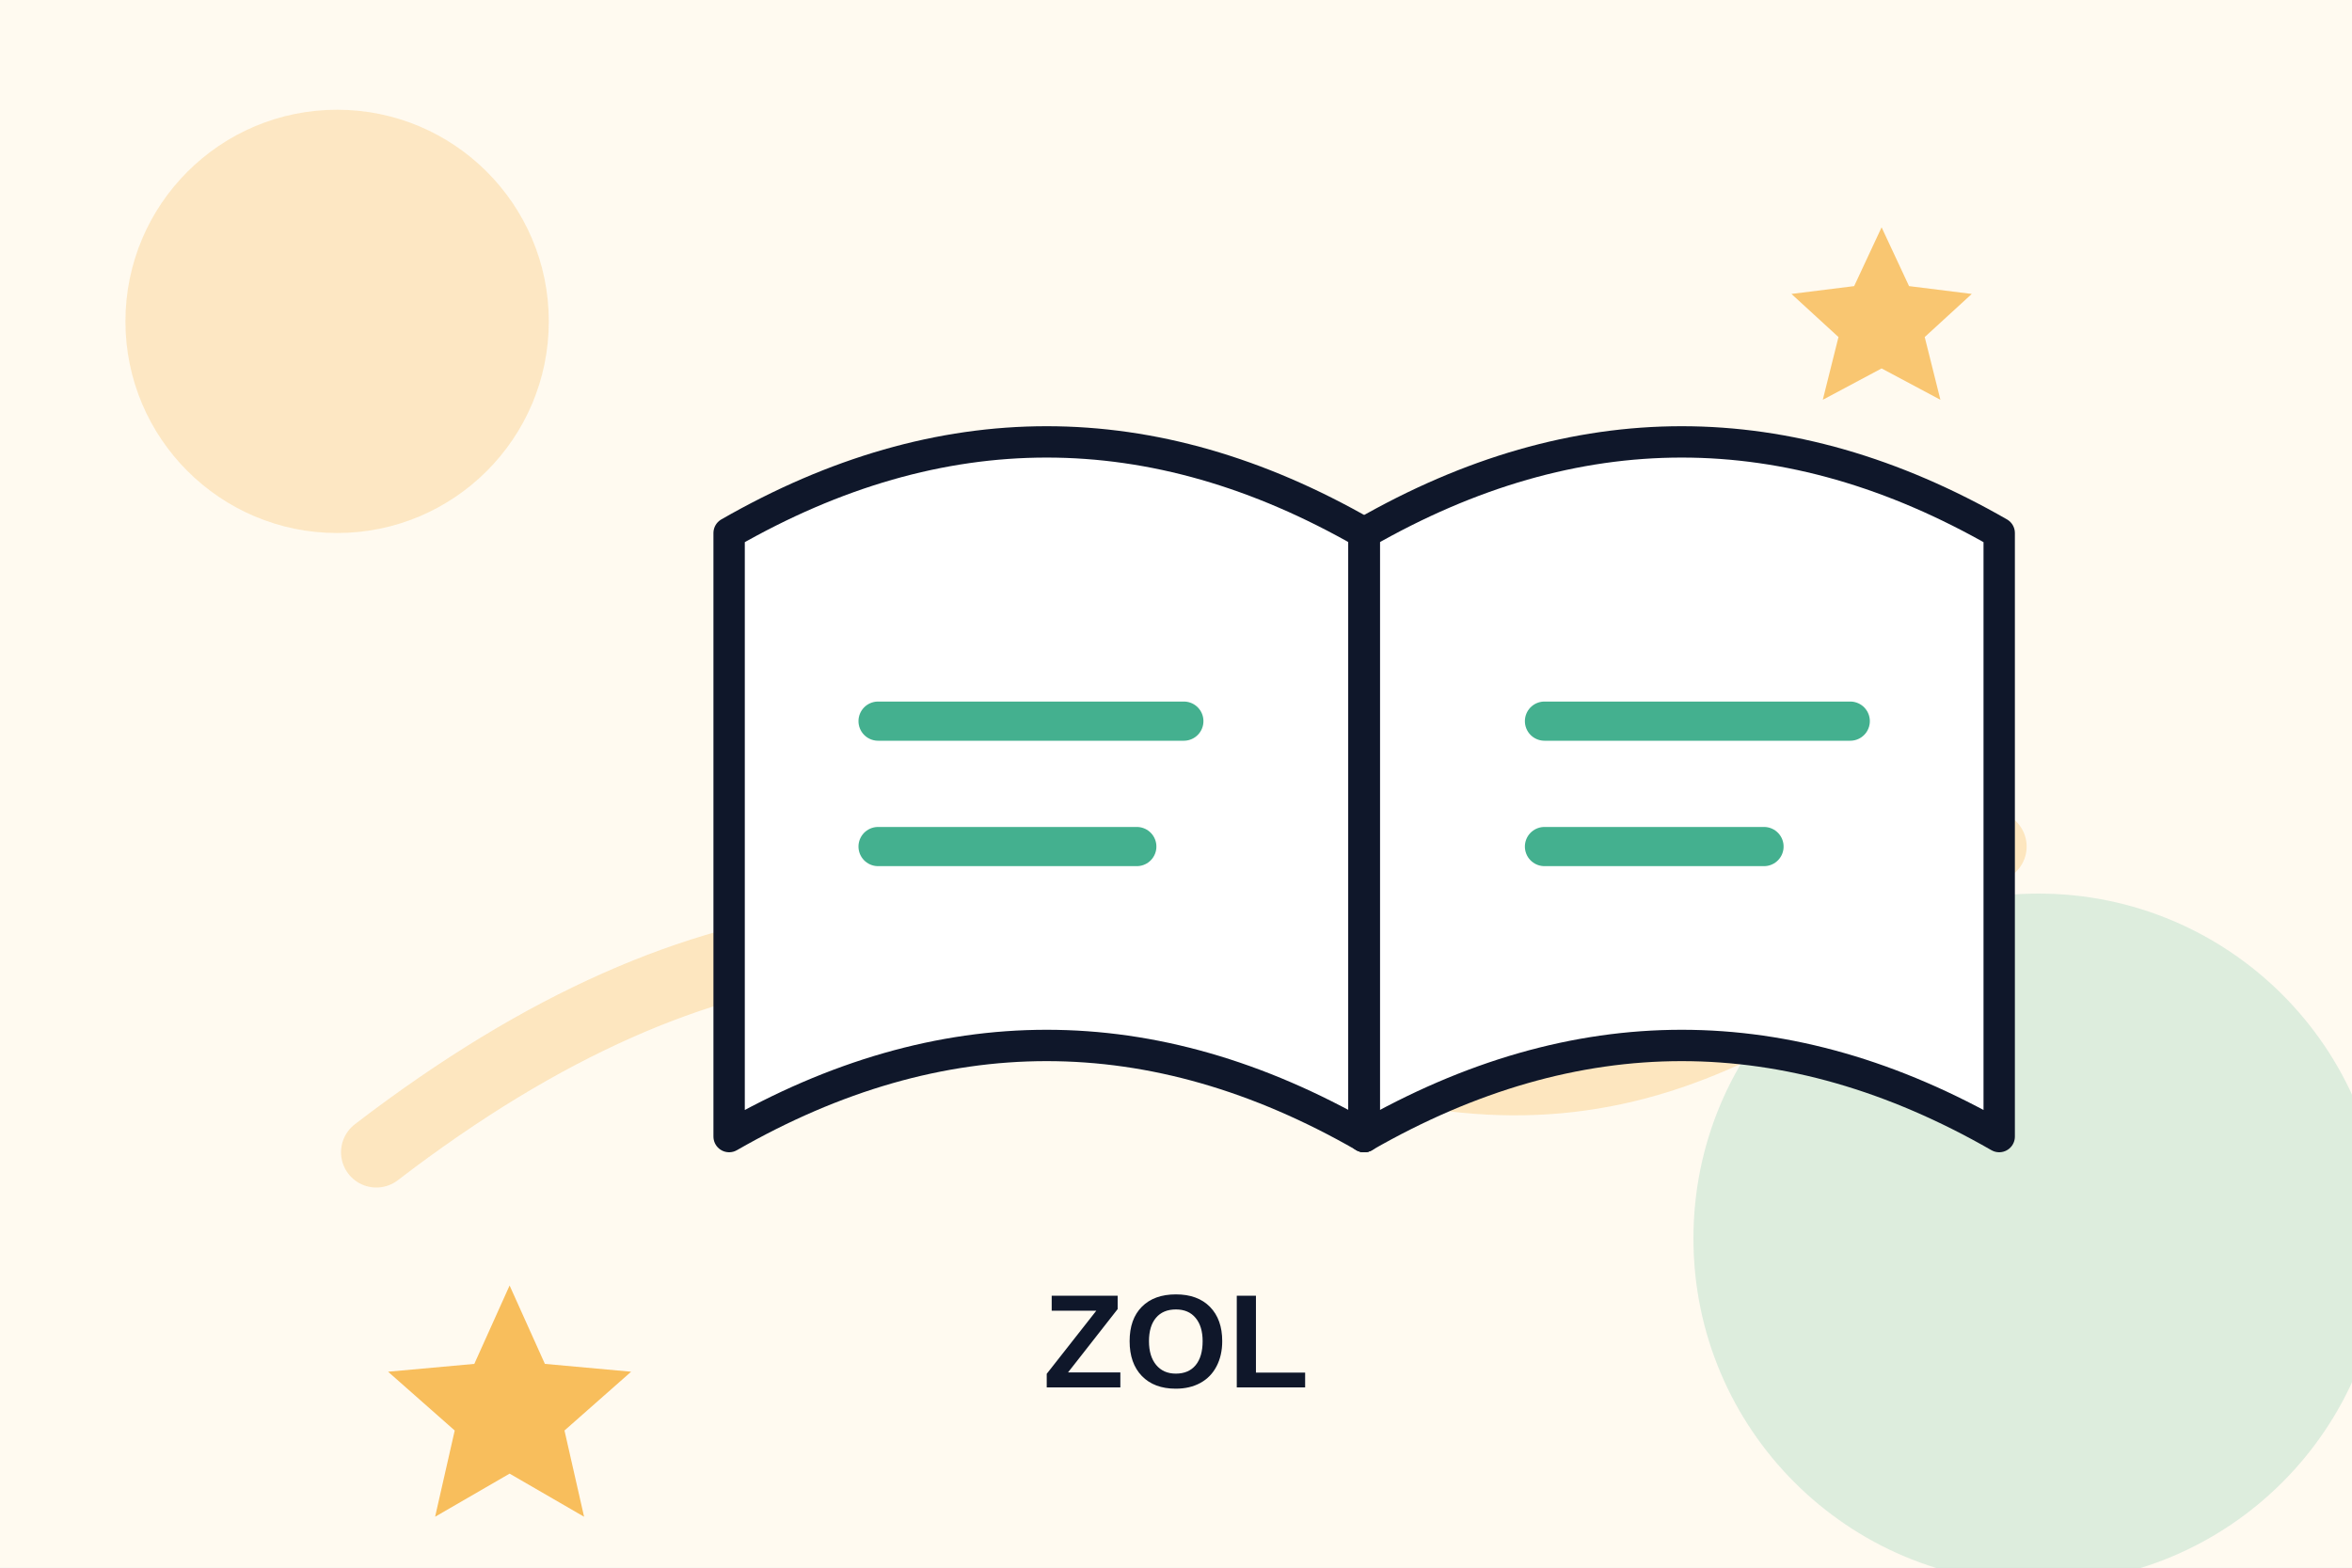
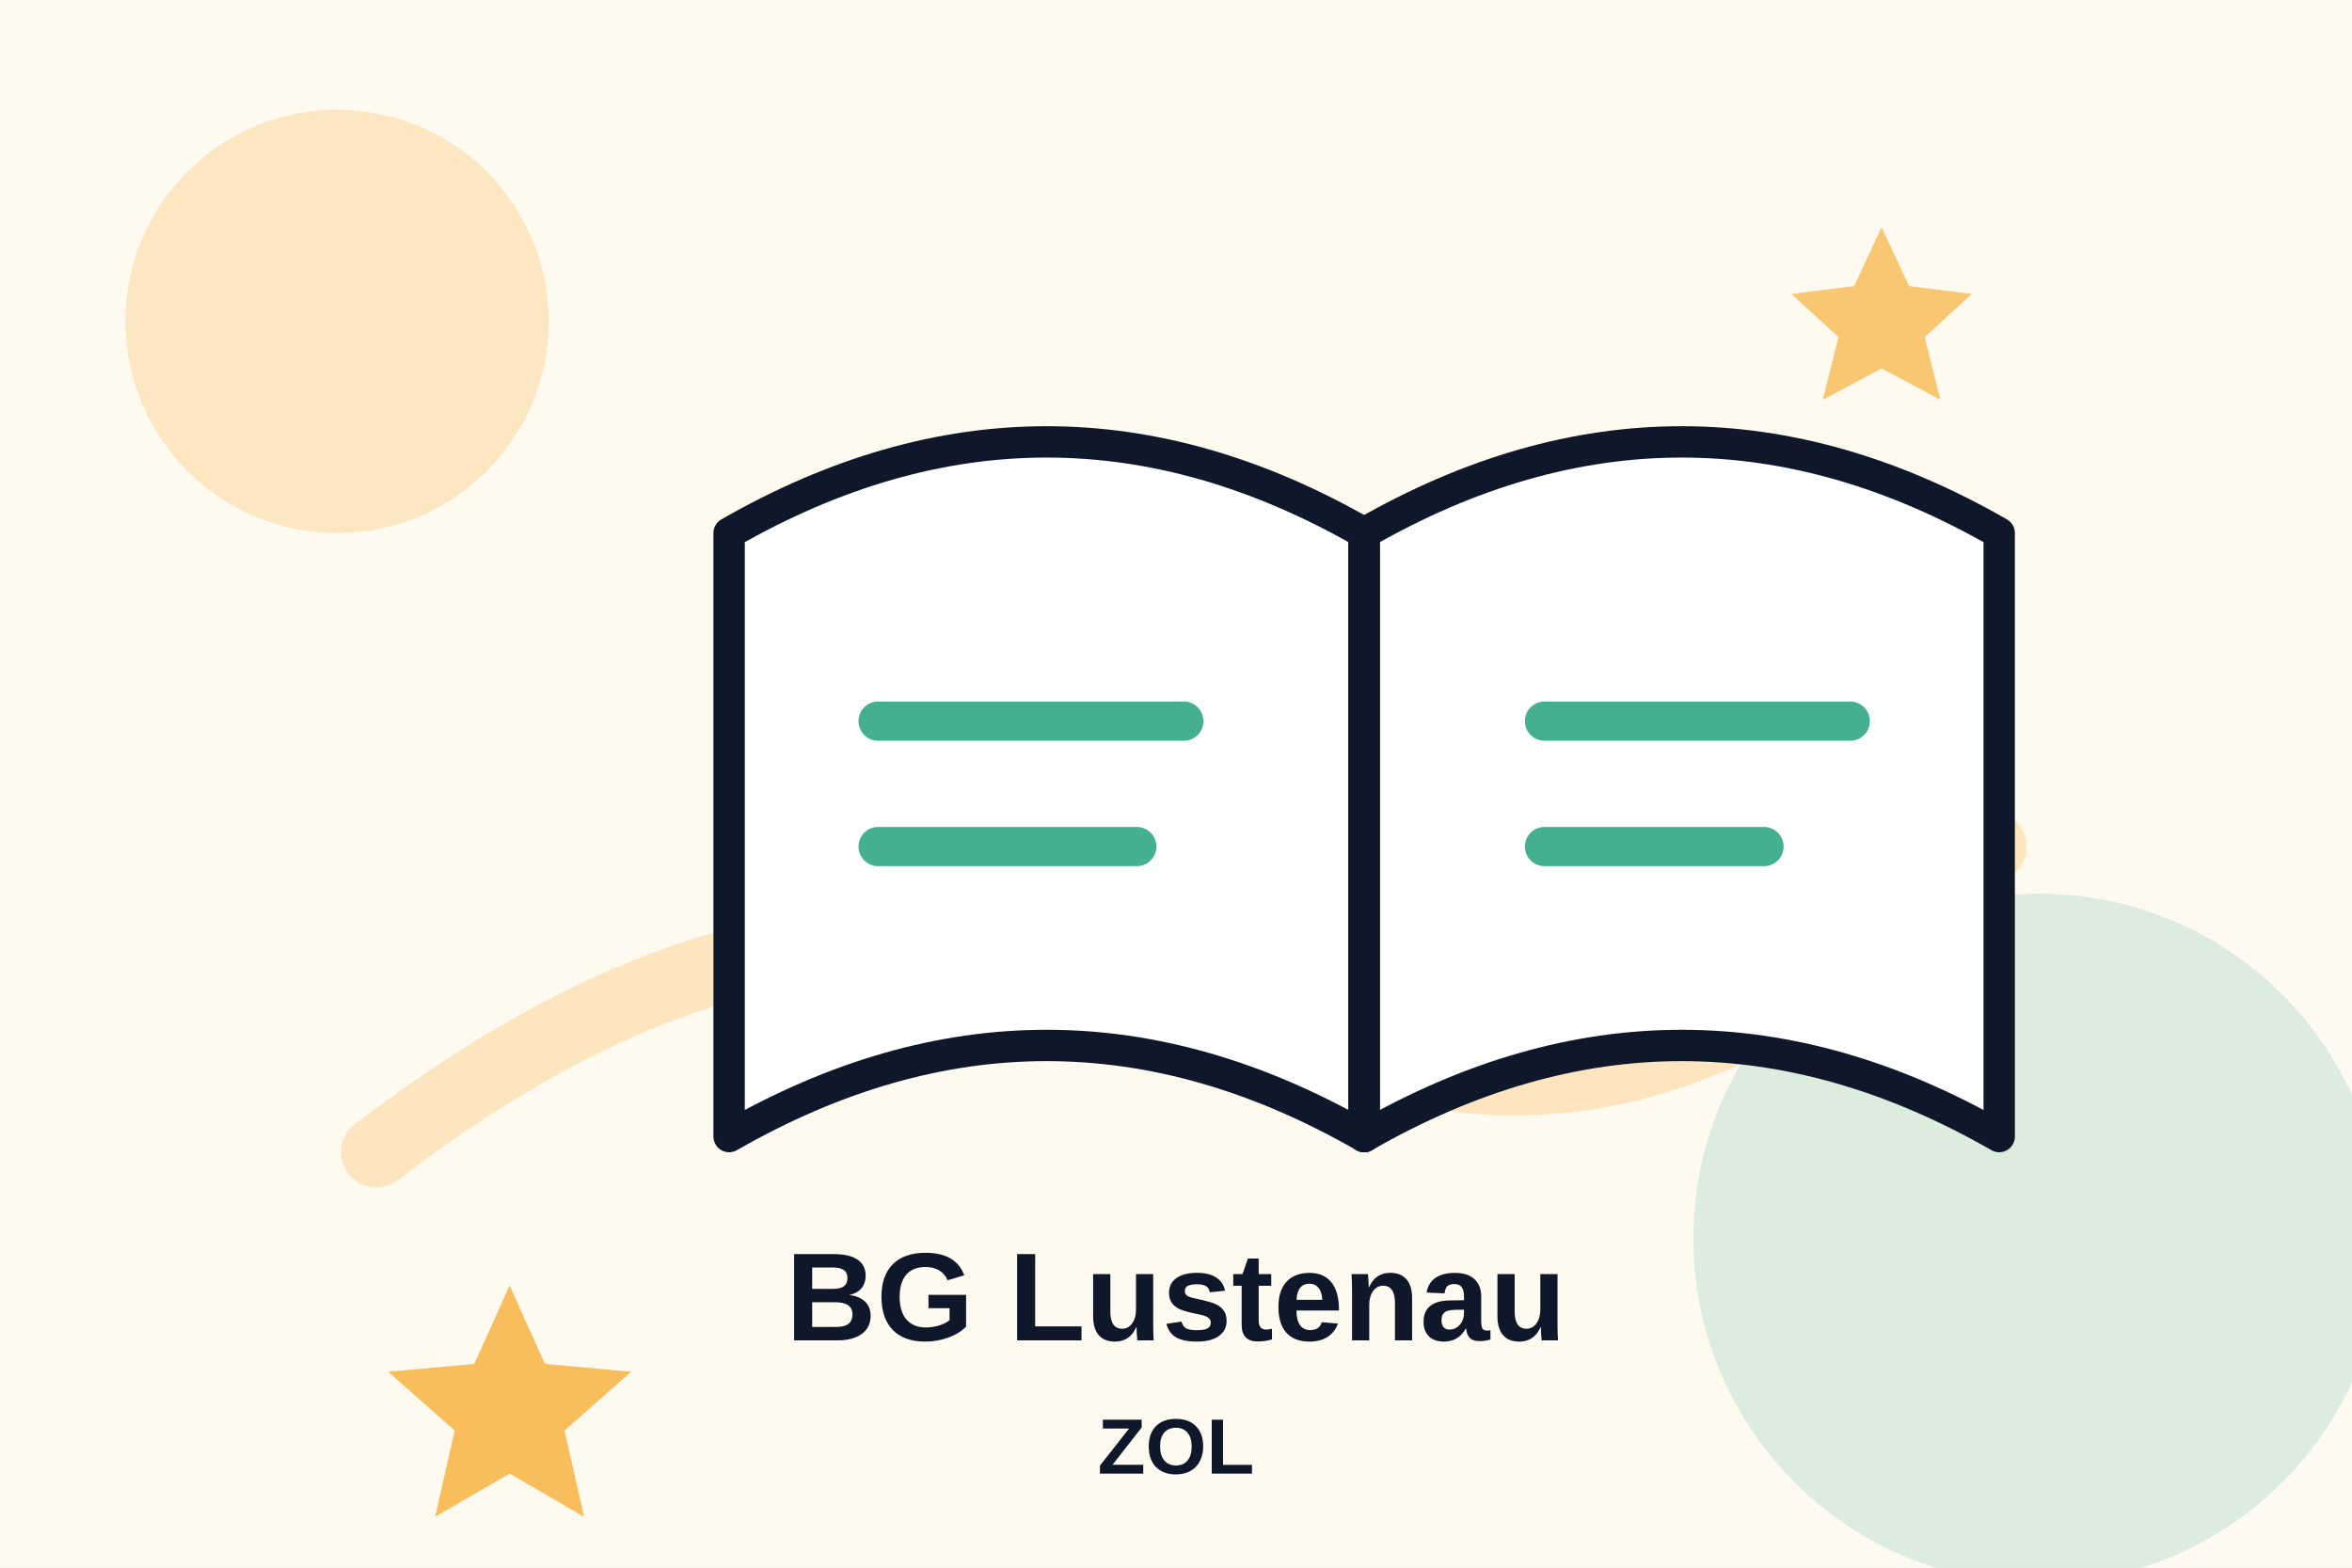
<svg xmlns="http://www.w3.org/2000/svg" viewBox="0 0 600 400" role="img" aria-labelledby="title desc">
  <rect width="600" height="400" fill="#fffaf0" />
  <circle cx="86" cy="82" r="54" fill="#F5A623" opacity="0.22" />
  <circle cx="520" cy="316" r="88" fill="#059669" opacity="0.14" />
  <path d="M96 294C182 228 250 230 314 258c78 34 126 18 194-42" fill="none" stroke="#F5A623" stroke-width="18" stroke-linecap="round" opacity="0.24" />
  <g transform="translate(186 96)">
    <path d="M0 40c54-31 108-31 162 0v154c-54-31-108-31-162 0z" fill="#fff" stroke="#0F172A" stroke-width="8" stroke-linejoin="round" />
    <path d="M162 40c54-31 108-31 162 0v154c-54-31-108-31-162 0z" fill="#fff" stroke="#0F172A" stroke-width="8" stroke-linejoin="round" />
    <path d="M162 40v154" stroke="#0F172A" stroke-width="8" stroke-linecap="round" />
    <path d="M38 88h78M38 120h66M208 88h78M208 120h56" stroke="#059669" stroke-width="10" stroke-linecap="round" opacity="0.75" />
  </g>
  <g fill="#F5A623">
    <path d="M130 328l9 20 22 2-17 15 5 22-19-11-19 11 5-22-17-15 22-2z" opacity="0.72" />
    <path d="M480 58l7 15 16 2-12 11 4 16-15-8-15 8 4-16-12-11 16-2z" opacity="0.62" />
  </g>
-   <text x="300" y="354" text-anchor="middle" font-family="Outfit, Arial, sans-serif" font-size="34" font-weight="800" fill="#0F172A">ZOL</text>
+   <text x="300" y="342" text-anchor="middle" font-family="Outfit, Arial, sans-serif" font-size="32" font-weight="800" fill="#0F172A">BG Lustenau</text>
+   <text x="300" y="376" text-anchor="middle" font-family="Outfit, Arial, sans-serif" font-size="20" font-weight="700" fill="#0F172A">ZOL</text>
</svg>
